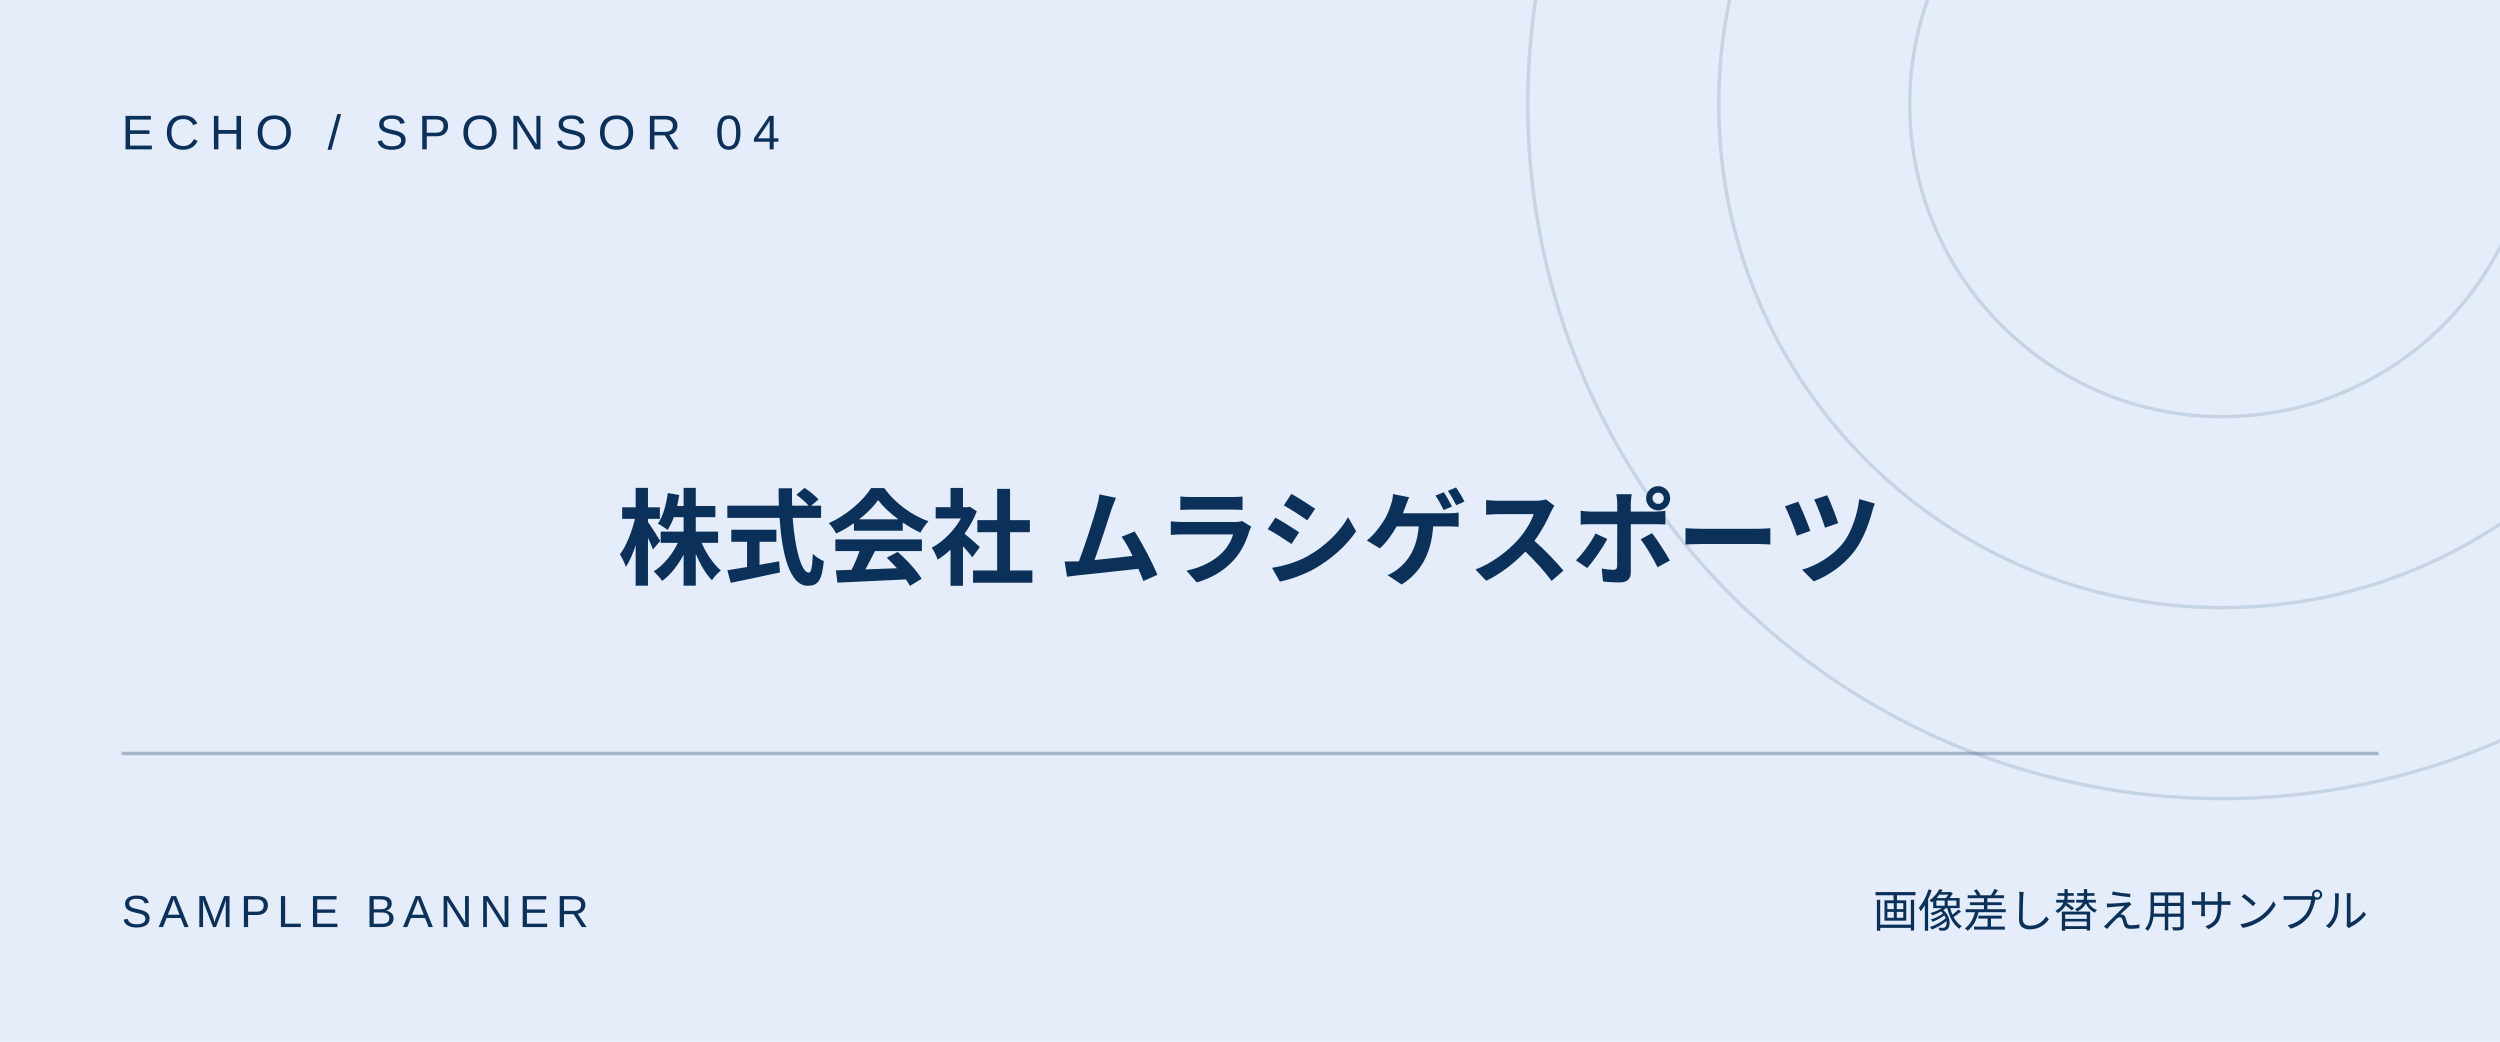
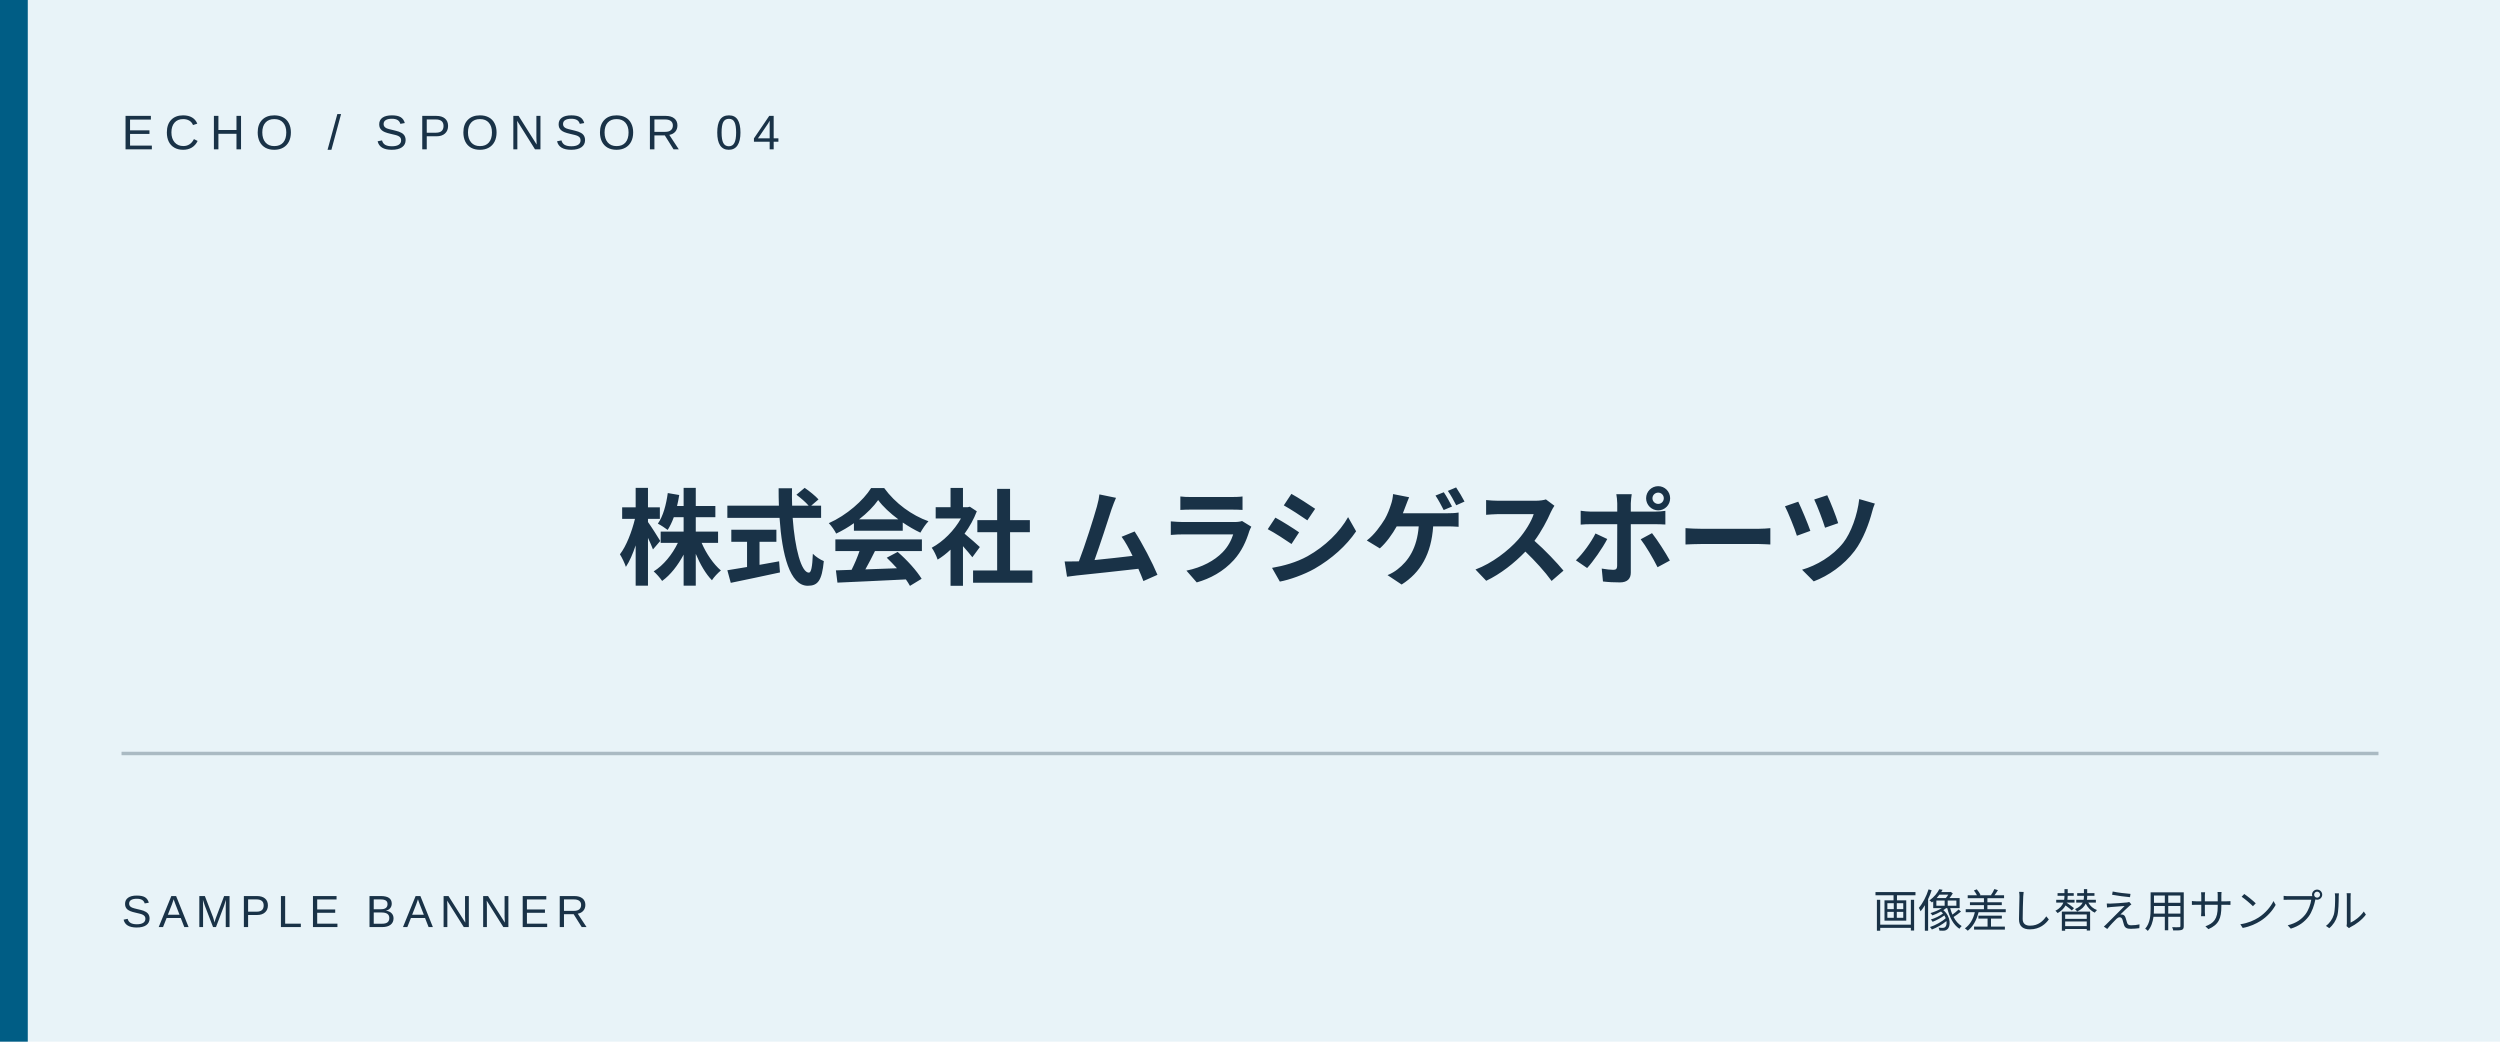
<svg xmlns="http://www.w3.org/2000/svg" width="720" height="300" viewBox="0 0 720 300">
-   <rect width="720" height="300" fill="#e4edf9" />
-   <g fill="none" stroke="#0b315b" opacity=".13">
-     <circle cx="640" cy="30" r="90" />
-     <circle cx="640" cy="30" r="145" />
-     <circle cx="640" cy="30" r="200" />
-   </g>
-   <text x="35" y="43" fill="#0b315b" font-family="Arial,sans-serif" font-size="14" letter-spacing="3">ECHO / SPONSOR 04</text>
-   <text x="360" y="166" text-anchor="middle" fill="#0b315b" font-family="sans-serif" font-size="30" font-weight="700">株式会社 ムラシゲスポーツ</text>
-   <path d="M35 217h650" stroke="#0b315b" opacity=".3" />
-   <text x="35" y="267" fill="#0b315b" font-family="Arial,sans-serif" font-size="13" letter-spacing="2">SAMPLE BANNER</text>
-   <text x="682" y="267" text-anchor="end" fill="#0b315b" font-family="sans-serif" font-size="13">画像差し替え用サンプル</text>
+   <rect width="720" height="300" fill="#e8f3f8" />
+   <rect x="0" y="0" width="8" height="300" fill="#005d85" />
+   <text x="35" y="43" fill="#193247" font-family="Arial,sans-serif" font-size="14" letter-spacing="3">ECHO / SPONSOR 04</text>
+   <text x="360" y="166" text-anchor="middle" fill="#193247" font-family="sans-serif" font-size="30" font-weight="700">株式会社 ムラシゲスポーツ</text>
+   <path d="M35 217h650" stroke="#193247" opacity=".3" />
+   <text x="35" y="267" fill="#193247" font-family="Arial,sans-serif" font-size="13" letter-spacing="2">SAMPLE BANNER</text>
+   <text x="682" y="267" text-anchor="end" fill="#193247" font-family="sans-serif" font-size="13">画像差し替え用サンプル</text>
</svg>
